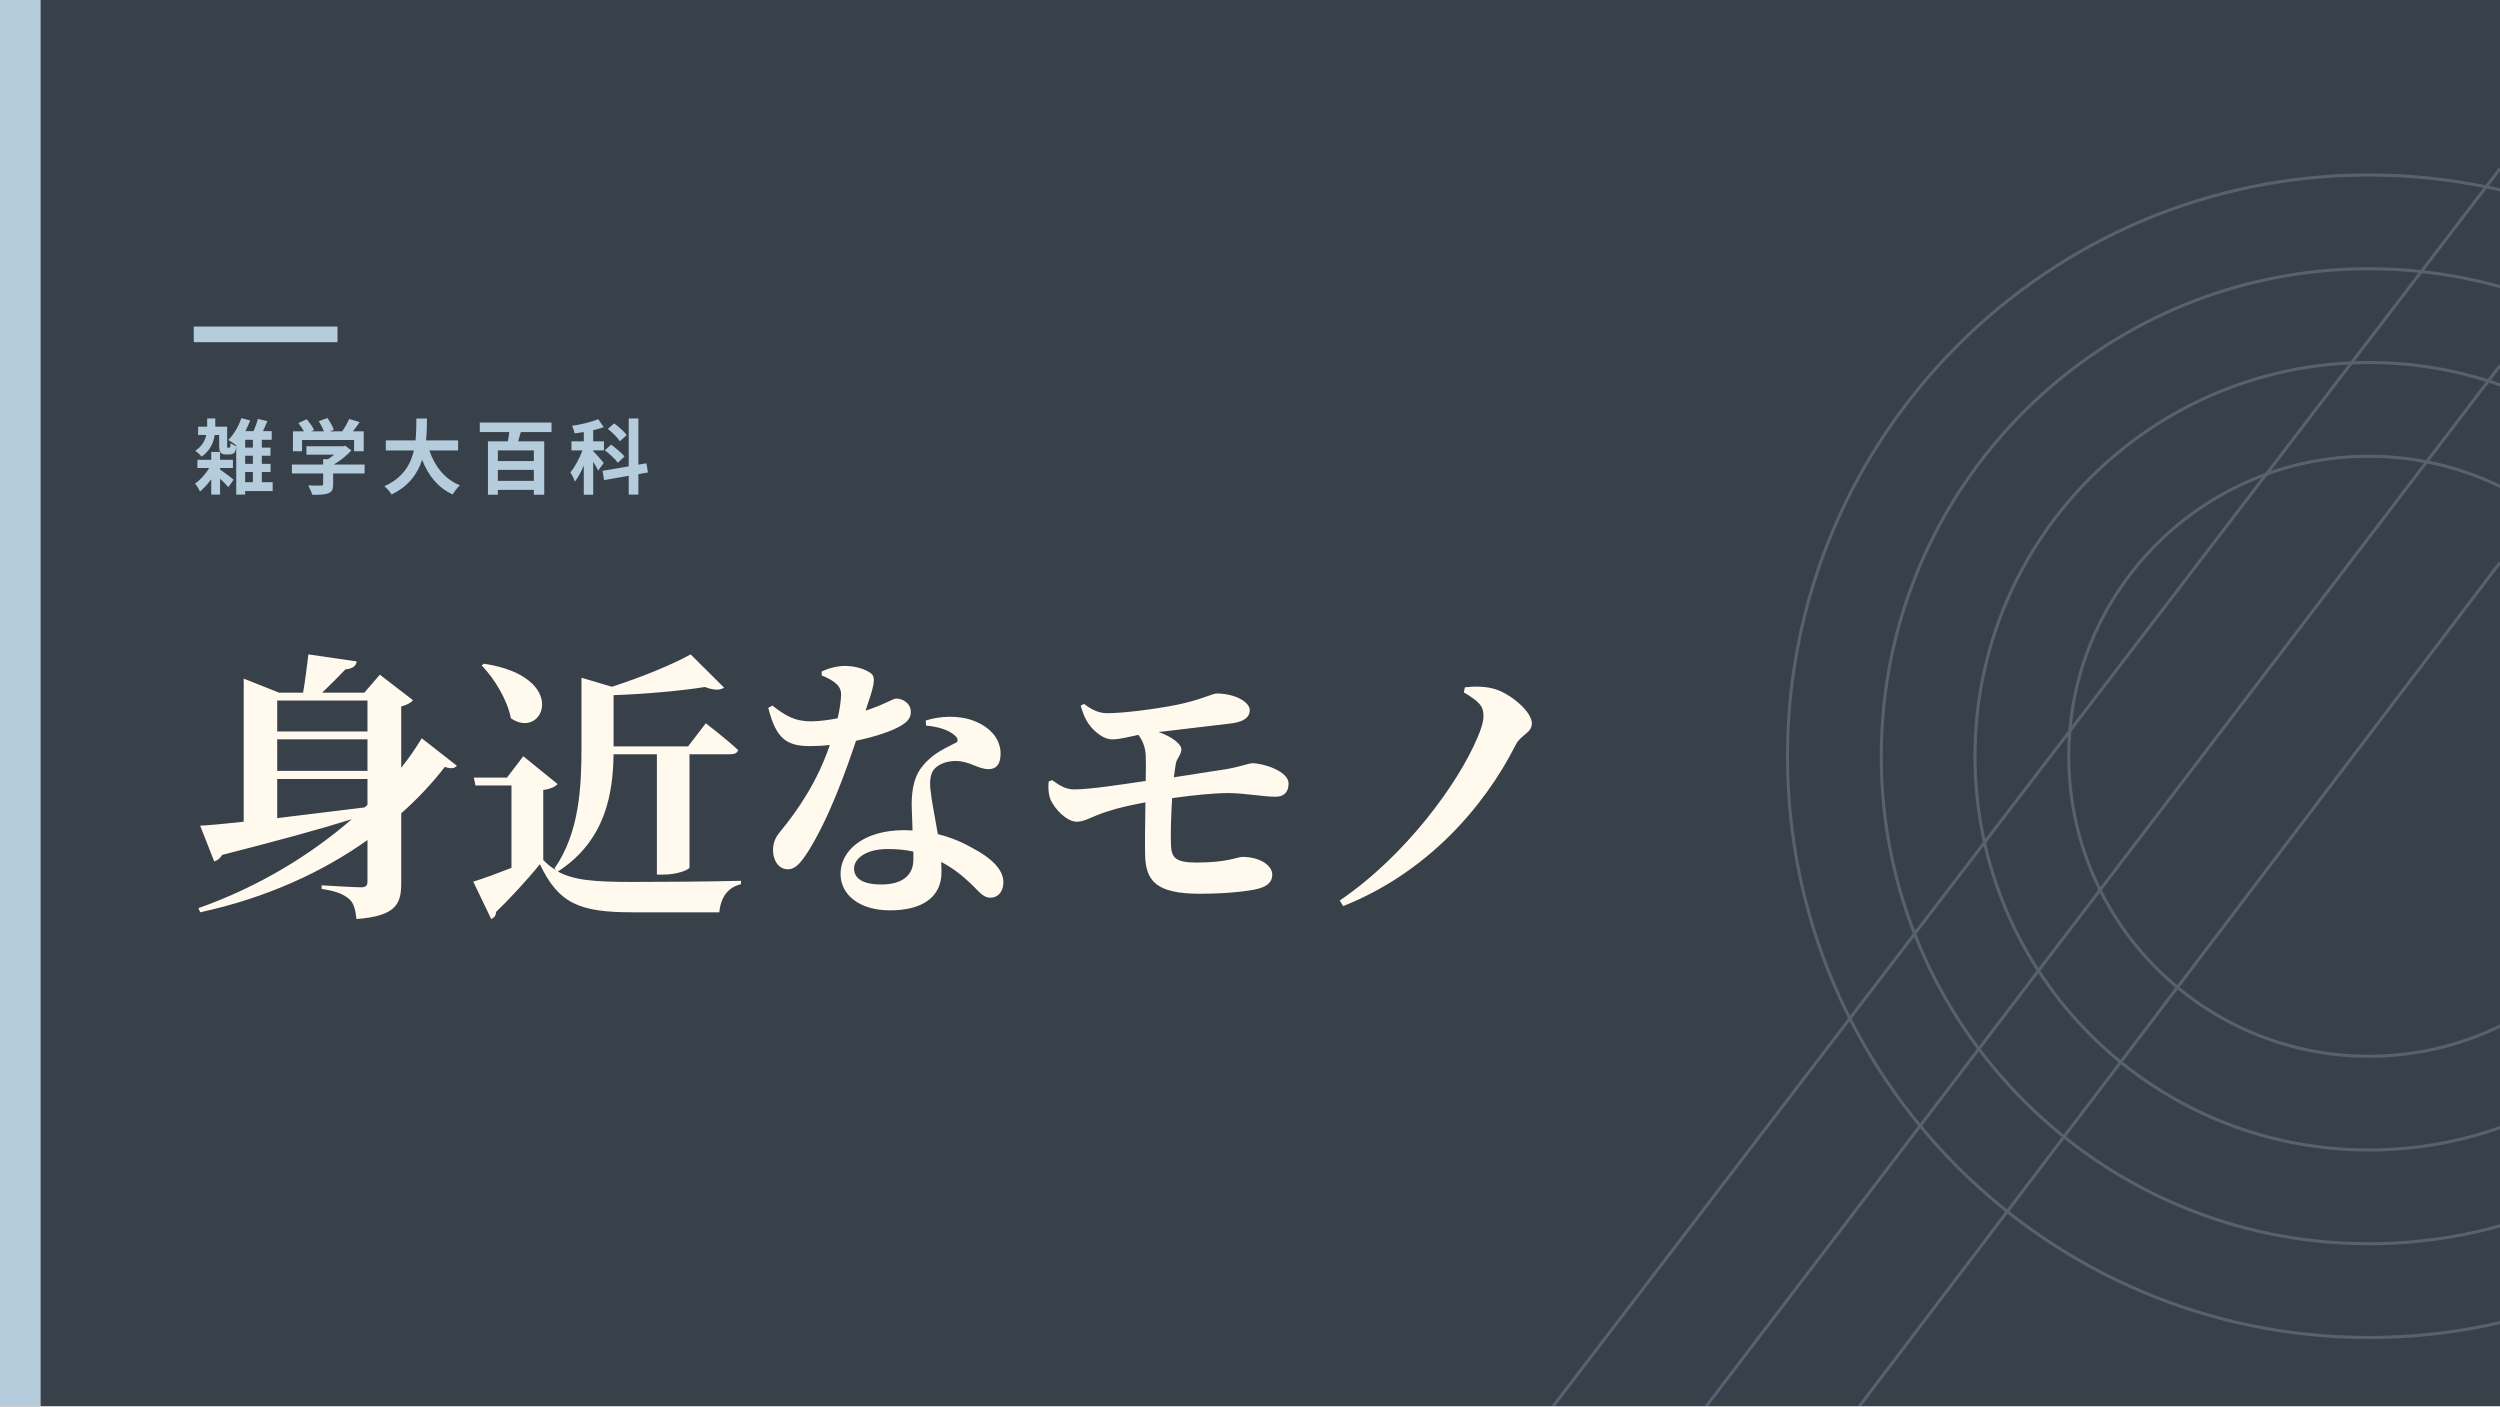
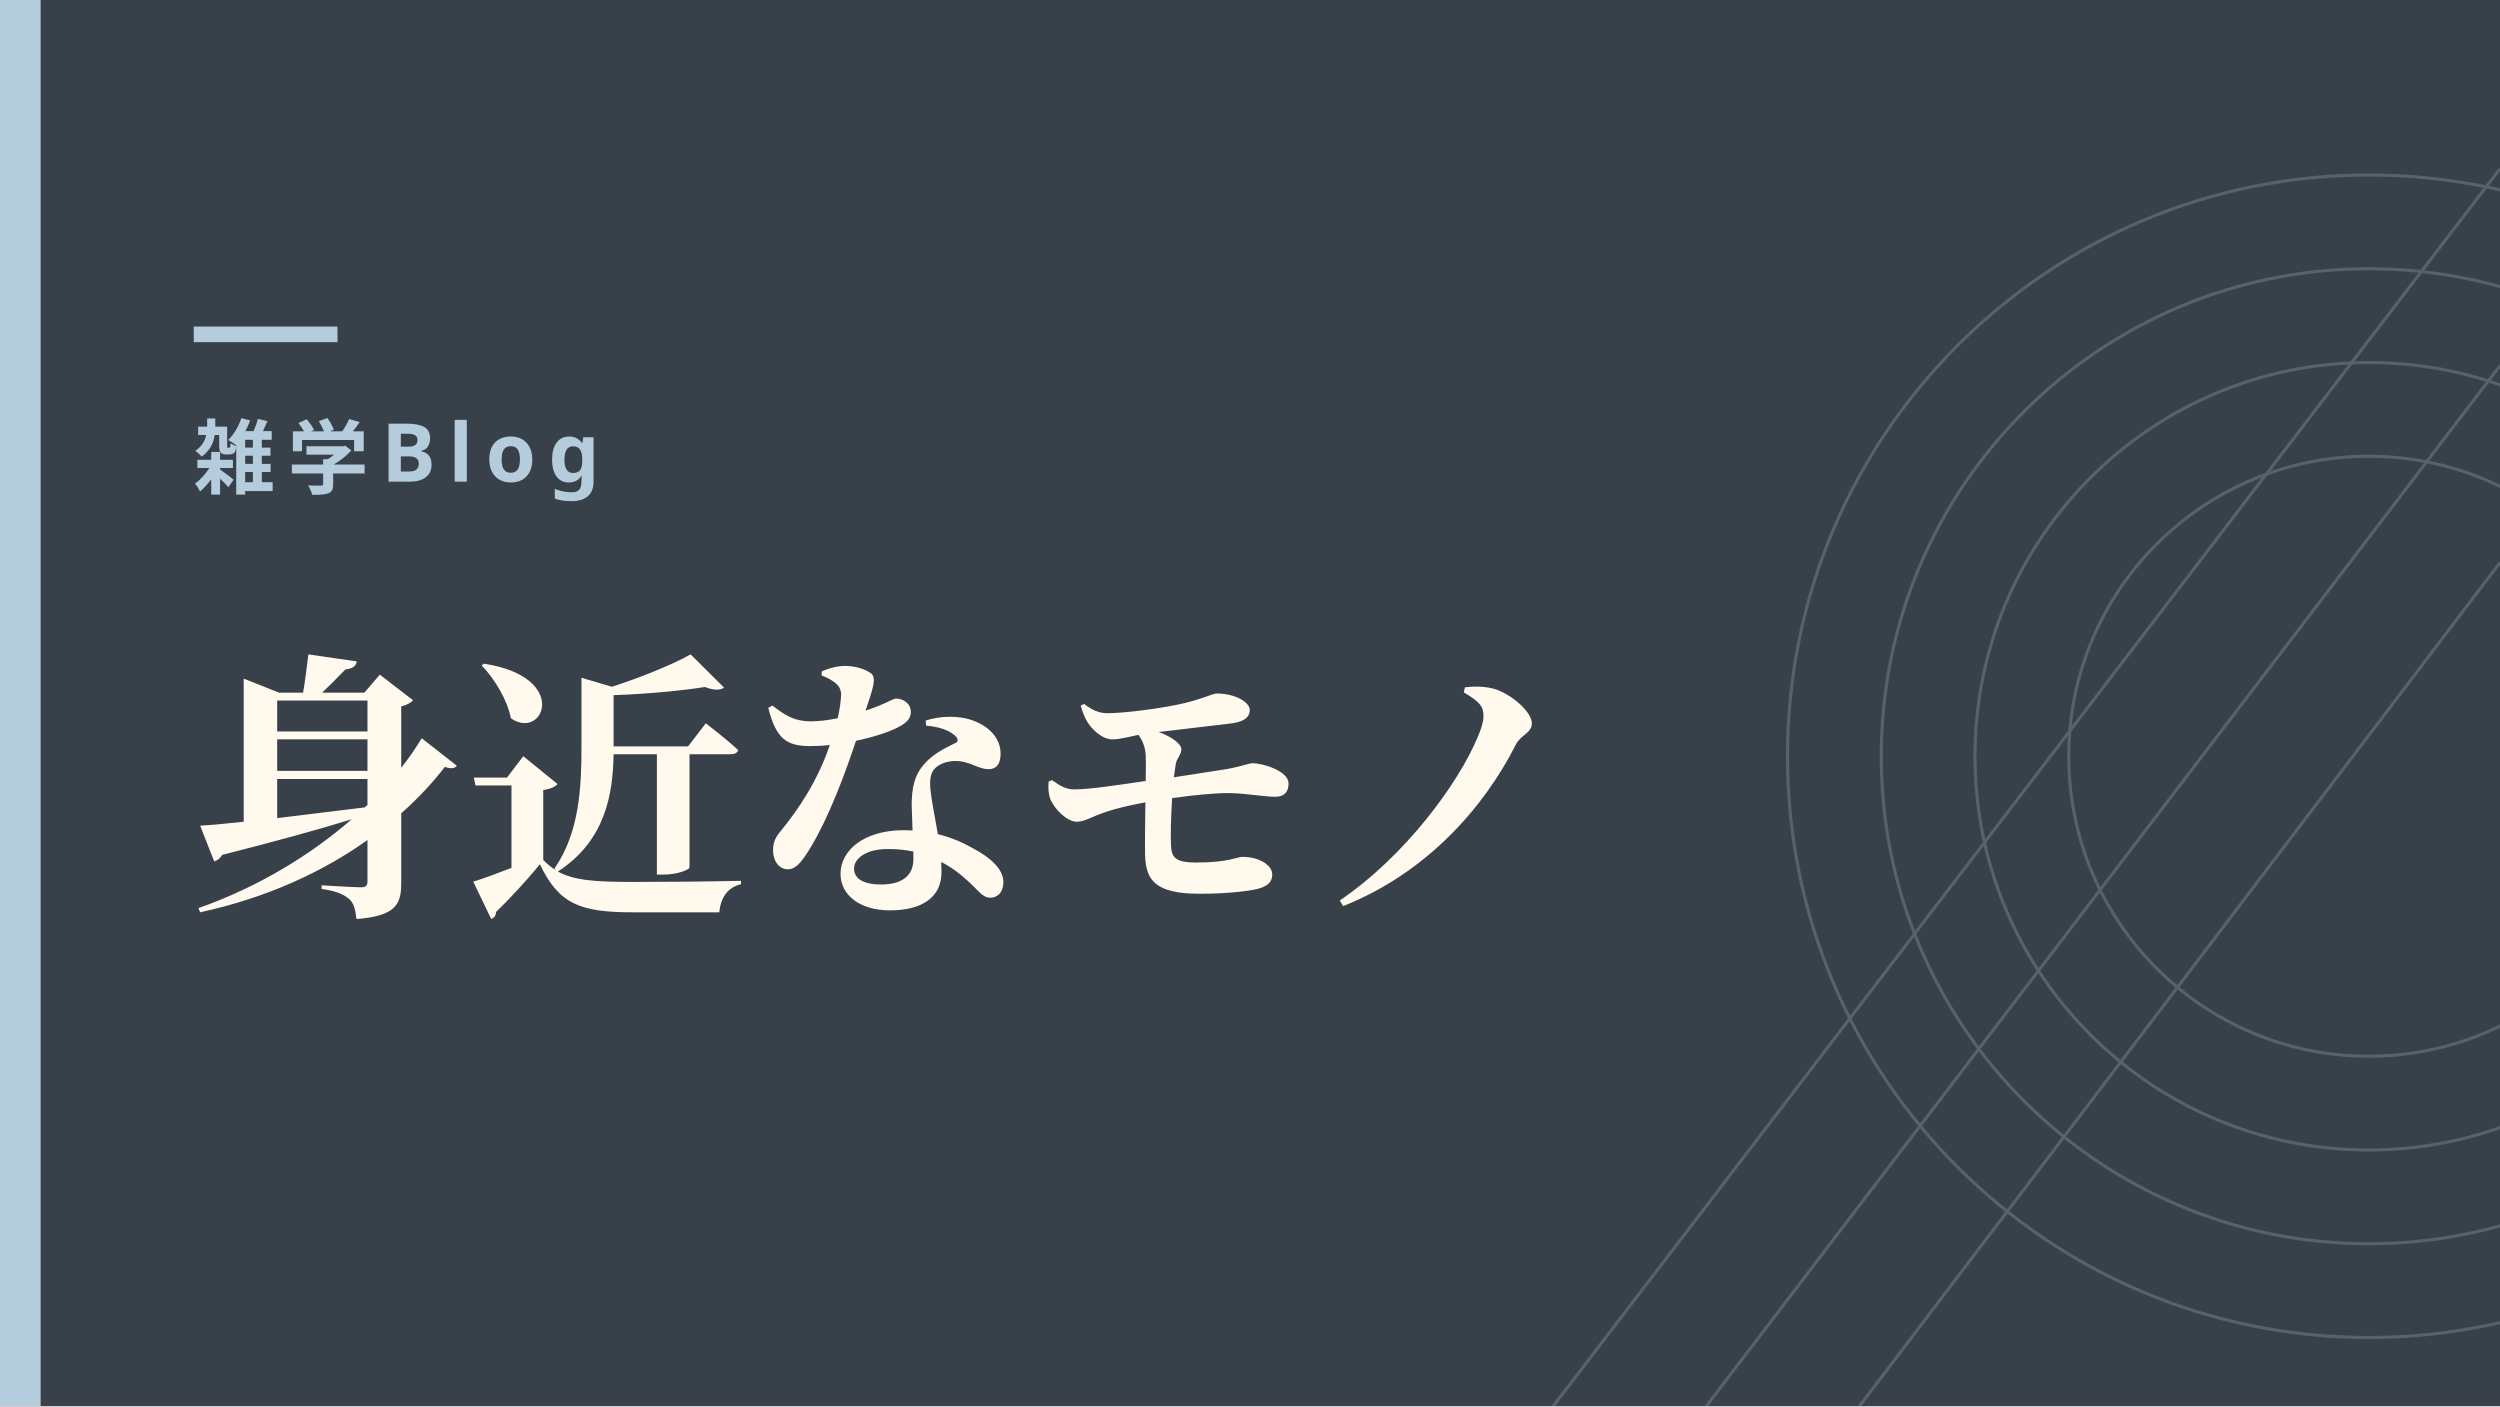
<svg xmlns="http://www.w3.org/2000/svg" width="800" height="450" viewBox="0 0 800 450" role="img" aria-labelledby="title" xml:lang="ja">
  <rect width="800" height="450" fill="#38404a" />
  <path d="M0 0h13v450H0z" fill="#b5ccdc" />
  <g fill="none" stroke="#b5ccdc" opacity=".24">
    <circle cx="758" cy="242" r="186" />
    <circle cx="758" cy="242" r="156" />
    <circle cx="758" cy="242" r="126" />
    <circle cx="758" cy="242" r="96" />
    <path d="M497 450 800 54M546 450 800 117M595 450 800 180" />
  </g>
  <path d="M62 107h46" fill="none" stroke="#b5ccdc" stroke-width="5" />
-   <text x="62" y="156" fill="#b5ccdc" font-family="sans-serif" font-size="26" font-weight="700" letter-spacing="4">雑学大百科</text>
+   <text x="62" y="156" fill="#b5ccdc" font-family="sans-serif" font-size="26" font-weight="700" letter-spacing="4">雑学Blog</text>
  <text x="59" y="286" fill="#fff9ee" font-family="serif" font-size="90" font-weight="700">身近なモノ</text>
</svg>
